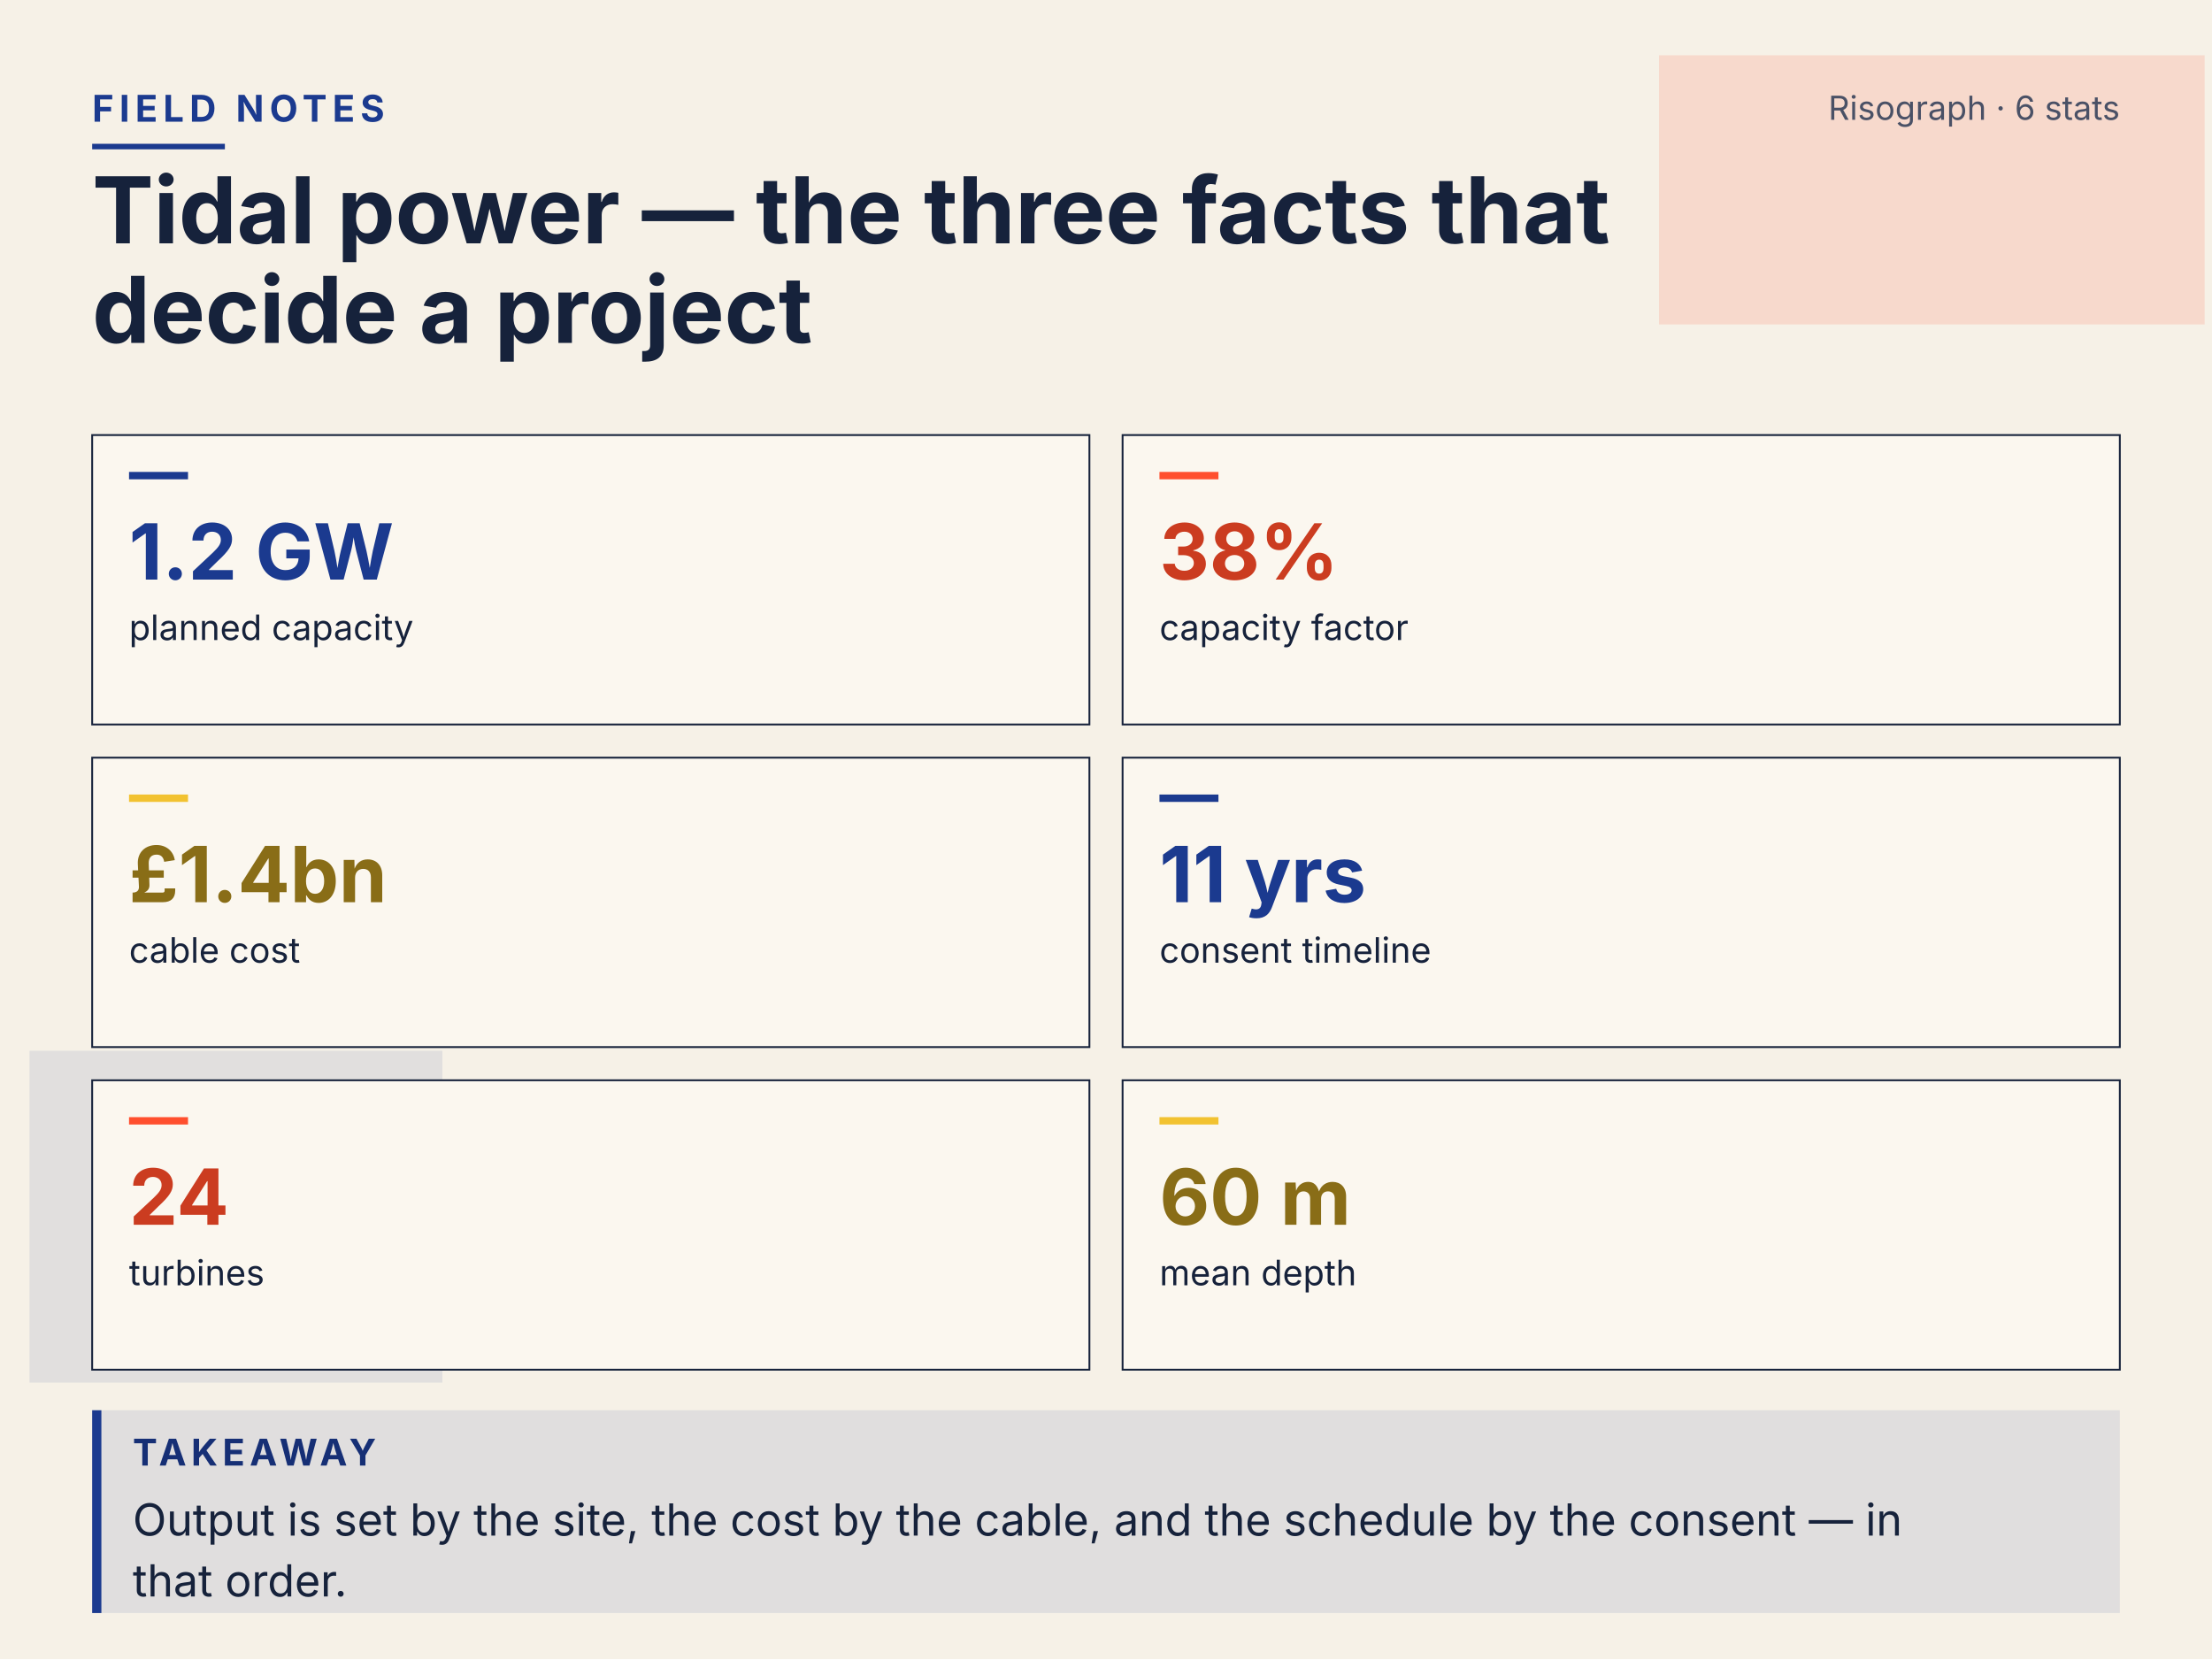
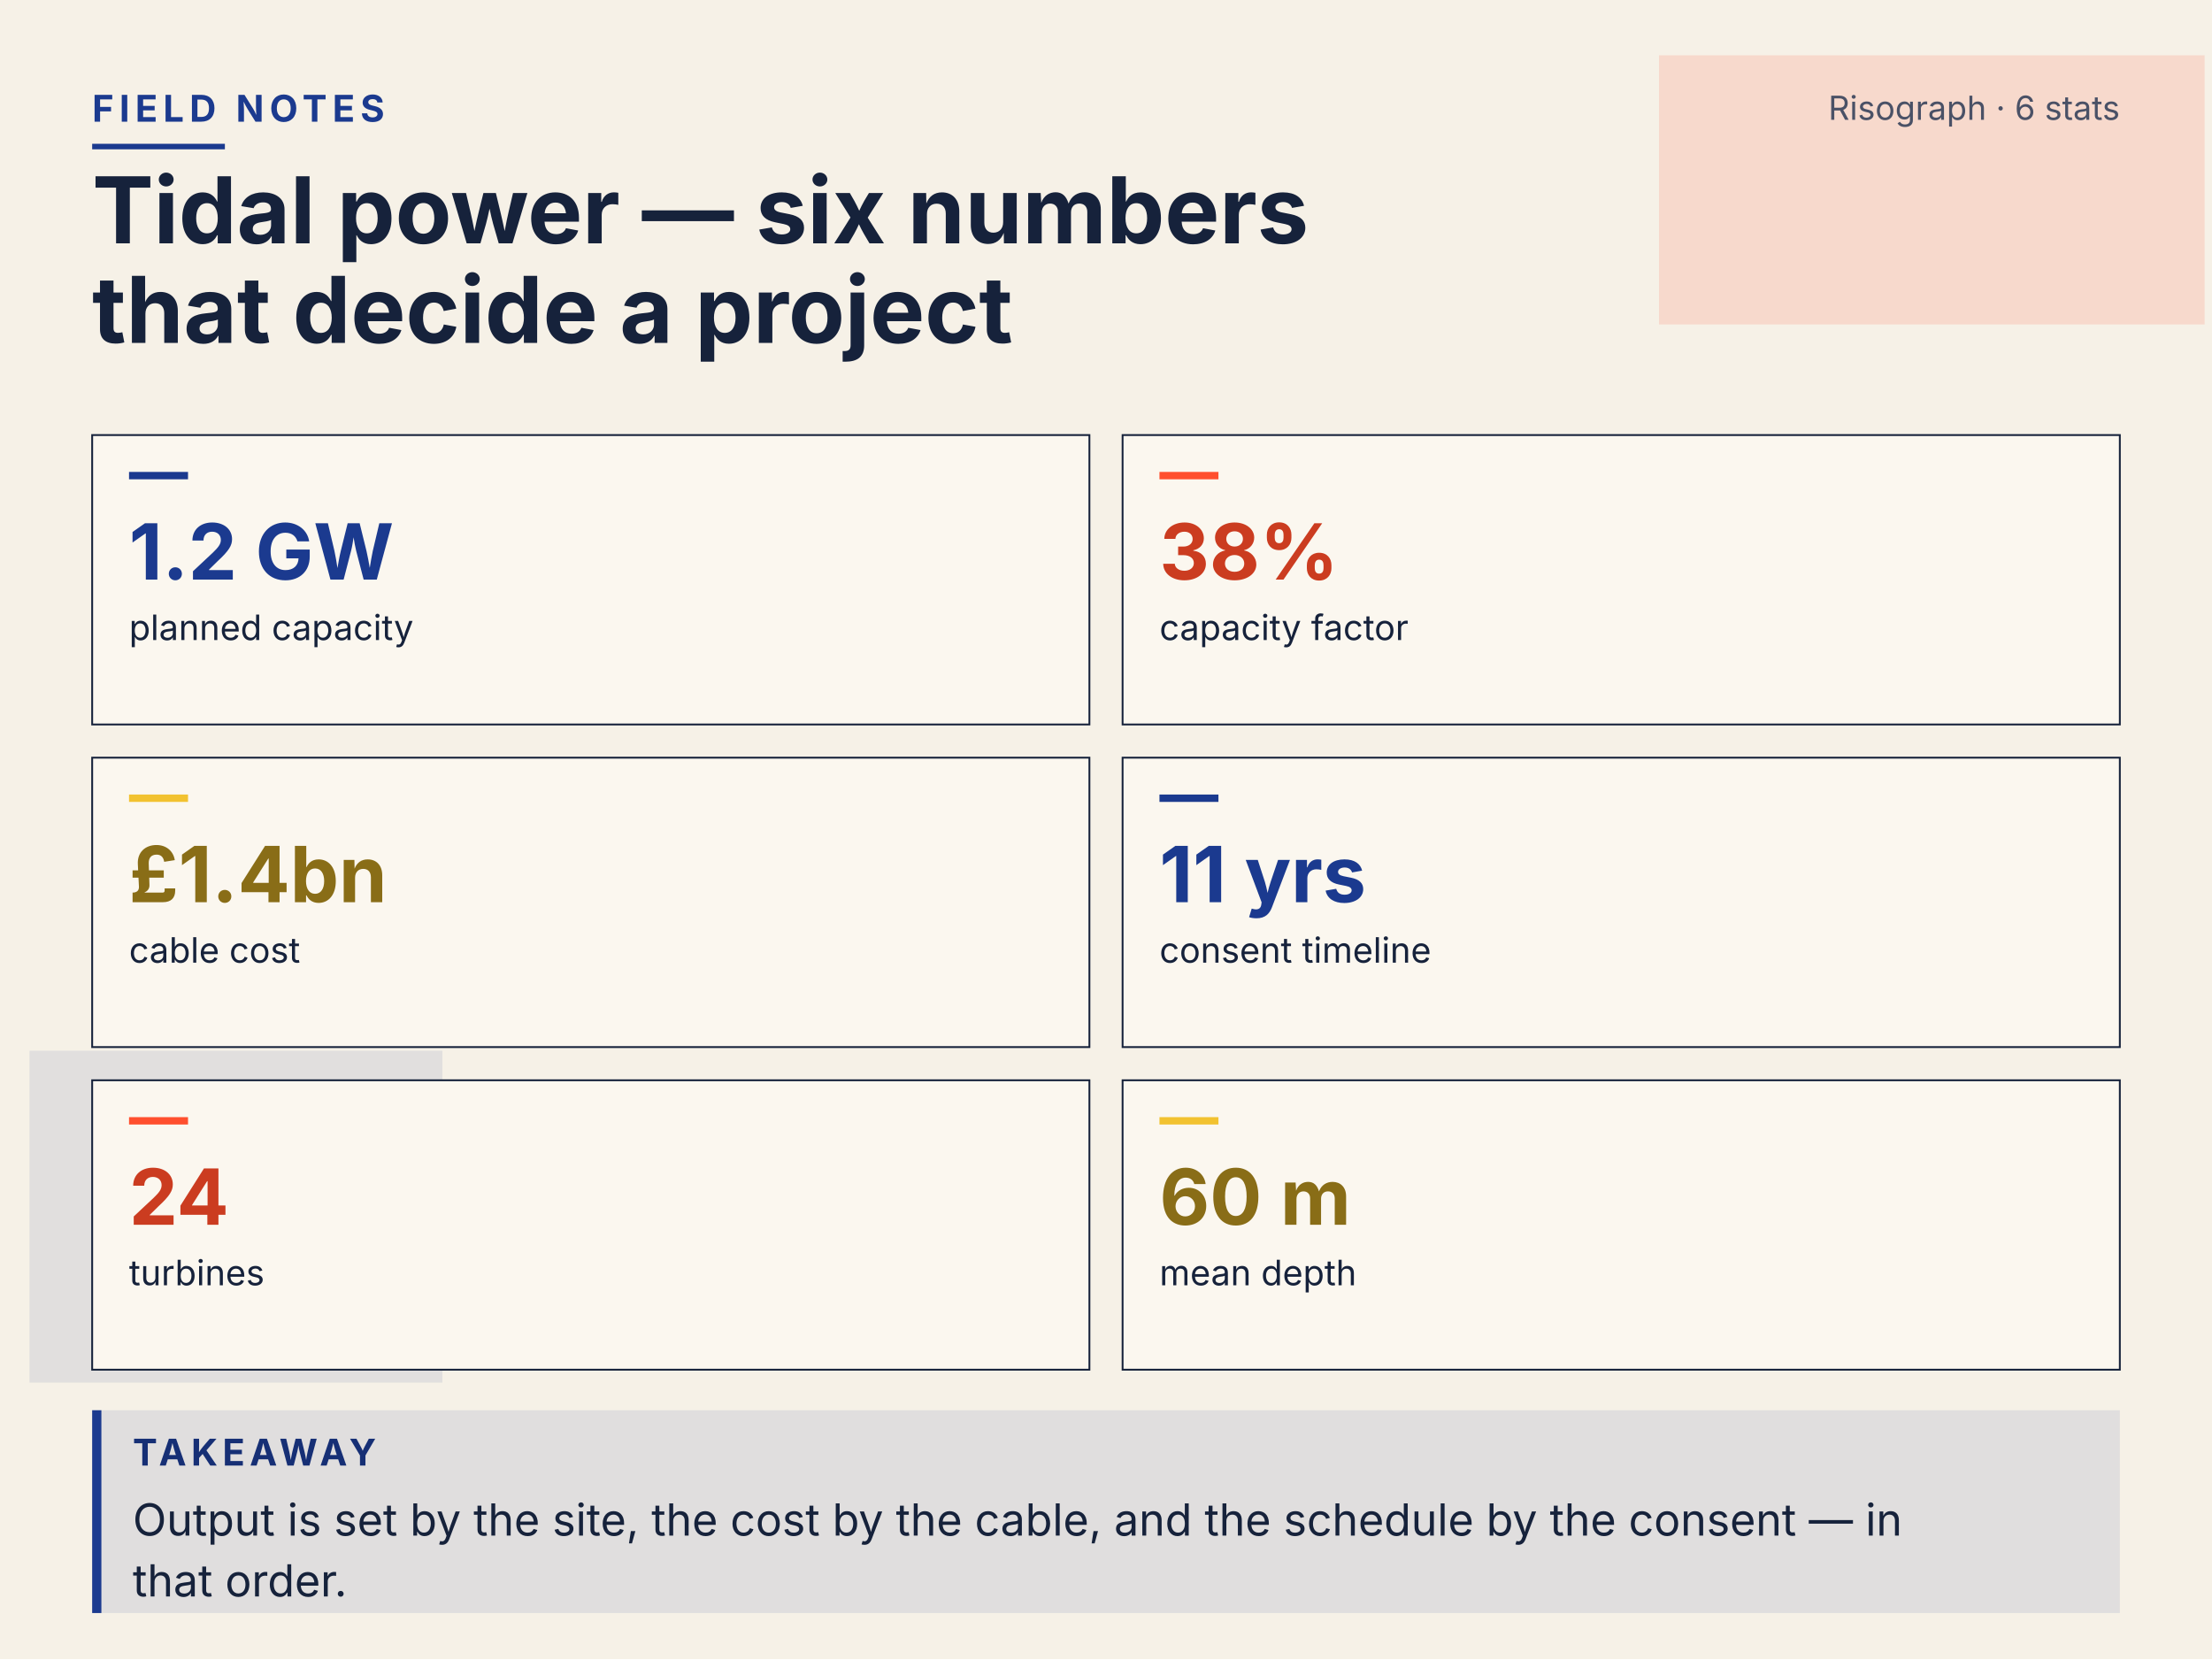
<svg xmlns="http://www.w3.org/2000/svg" width="1200" height="900" viewBox="0 0 1200 900" role="img" aria-labelledby="gfx-title gfx-desc" data-template="infographic" data-preset="risograph" data-detail="standard">
  <defs />
  <rect x="0.0" y="0.0" width="1200.0" height="900.0" fill="#f6f1e7" />
  <rect x="900.0" y="30.0" width="296.0" height="146.0" fill="#ff4f2e" opacity="0.15" />
  <rect x="16.0" y="570.0" width="224.0" height="180.0" fill="#1b3a8f" opacity="0.10" />
  <text x="50.0" y="66.0" font-family="'Inter var','Inter','DejaVu Sans','Helvetica Neue',Arial,sans-serif" font-size="20" font-weight="700" fill="#1b3a8f" letter-spacing="3">FIELD NOTES</text>
  <rect x="50.0" y="78.0" width="72.0" height="3.0" fill="#1b3a8f" />
  <text x="1150.0" y="65.0" font-family="'Inter var','Inter','DejaVu Sans','Helvetica Neue',Arial,sans-serif" font-size="18" font-weight="400" fill="#4a5166" text-anchor="end">Risograph · 6 stats</text>
-   <text x="50.0" y="132.0" font-family="'Inter var','Inter','DejaVu Sans','Helvetica Neue',Arial,sans-serif" font-size="50" font-weight="700" fill="#16223b">Tidal power — the three facts that</text>
-   <text x="50.0" y="186.0" font-family="'Inter var','Inter','DejaVu Sans','Helvetica Neue',Arial,sans-serif" font-size="50" font-weight="700" fill="#16223b">decide a project</text>
+   <text x="50.0" y="132.0" font-family="'Inter var','Inter','DejaVu Sans','Helvetica Neue',Arial,sans-serif" font-size="50" font-weight="700" fill="#16223b">Tidal power — six numbers</text>
+   <text x="50.0" y="186.0" font-family="'Inter var','Inter','DejaVu Sans','Helvetica Neue',Arial,sans-serif" font-size="50" font-weight="700" fill="#16223b">that decide a project</text>
  <rect x="50.0" y="236.0" width="541.0" height="157.0" fill="#fbf7ef" />
  <rect x="50.0" y="236.0" width="541.0" height="157.0" fill="none" stroke="#16223b" stroke-width="1" />
  <rect x="70.0" y="256.0" width="32.0" height="4.0" fill="#1b3a8f" />
-   <text x="70.0" y="314.4" font-family="'Inter var','Inter','DejaVu Sans','Helvetica Neue',Arial,sans-serif" font-size="42" font-weight="700" fill="#1b3a8f">1.2 GW</text>
+   <text x="70.0" y="314.4" font-family="'Inter var','Inter','DejaVu Sans','Helvetica Neue',Arial,sans-serif" font-size="42" font-weight="700" fill="#1b3a8f" font-feature-settings="'tnum' 1">1.2 GW</text>
  <text x="70.0" y="347.2" font-family="'Inter var','Inter','DejaVu Sans','Helvetica Neue',Arial,sans-serif" font-size="19" font-weight="400" fill="#16223b">planned capacity</text>
  <rect x="609.0" y="236.0" width="541.0" height="157.0" fill="#fbf7ef" />
  <rect x="609.0" y="236.0" width="541.0" height="157.0" fill="none" stroke="#16223b" stroke-width="1" />
  <rect x="629.0" y="256.0" width="32.0" height="4.0" fill="#ff4f2e" />
-   <text x="629.0" y="314.4" font-family="'Inter var','Inter','DejaVu Sans','Helvetica Neue',Arial,sans-serif" font-size="42" font-weight="700" fill="#cb3c20">38%</text>
+   <text x="629.0" y="314.4" font-family="'Inter var','Inter','DejaVu Sans','Helvetica Neue',Arial,sans-serif" font-size="42" font-weight="700" fill="#cb3c20" font-feature-settings="'tnum' 1">38%</text>
  <text x="629.0" y="347.2" font-family="'Inter var','Inter','DejaVu Sans','Helvetica Neue',Arial,sans-serif" font-size="19" font-weight="400" fill="#16223b">capacity factor</text>
  <rect x="50.0" y="411.0" width="541.0" height="157.0" fill="#fbf7ef" />
  <rect x="50.0" y="411.0" width="541.0" height="157.0" fill="none" stroke="#16223b" stroke-width="1" />
  <rect x="70.0" y="431.0" width="32.0" height="4.0" fill="#f2c230" />
-   <text x="70.0" y="489.4" font-family="'Inter var','Inter','DejaVu Sans','Helvetica Neue',Arial,sans-serif" font-size="42" font-weight="700" fill="#896d17">£1.4bn</text>
+   <text x="70.0" y="489.4" font-family="'Inter var','Inter','DejaVu Sans','Helvetica Neue',Arial,sans-serif" font-size="42" font-weight="700" fill="#896d17" font-feature-settings="'tnum' 1">£1.4bn</text>
  <text x="70.0" y="522.2" font-family="'Inter var','Inter','DejaVu Sans','Helvetica Neue',Arial,sans-serif" font-size="19" font-weight="400" fill="#16223b">cable cost</text>
  <rect x="609.0" y="411.0" width="541.0" height="157.0" fill="#fbf7ef" />
  <rect x="609.0" y="411.0" width="541.0" height="157.0" fill="none" stroke="#16223b" stroke-width="1" />
  <rect x="629.0" y="431.0" width="32.0" height="4.0" fill="#1b3a8f" />
-   <text x="629.0" y="489.4" font-family="'Inter var','Inter','DejaVu Sans','Helvetica Neue',Arial,sans-serif" font-size="42" font-weight="700" fill="#1b3a8f">11 yrs</text>
+   <text x="629.0" y="489.4" font-family="'Inter var','Inter','DejaVu Sans','Helvetica Neue',Arial,sans-serif" font-size="42" font-weight="700" fill="#1b3a8f" font-feature-settings="'tnum' 1">11 yrs</text>
  <text x="629.0" y="522.2" font-family="'Inter var','Inter','DejaVu Sans','Helvetica Neue',Arial,sans-serif" font-size="19" font-weight="400" fill="#16223b">consent timeline</text>
  <rect x="50.0" y="586.0" width="541.0" height="157.0" fill="#fbf7ef" />
  <rect x="50.0" y="586.0" width="541.0" height="157.0" fill="none" stroke="#16223b" stroke-width="1" />
  <rect x="70.0" y="606.0" width="32.0" height="4.0" fill="#ff4f2e" />
-   <text x="70.0" y="664.4" font-family="'Inter var','Inter','DejaVu Sans','Helvetica Neue',Arial,sans-serif" font-size="42" font-weight="700" fill="#cb3c20">24</text>
+   <text x="70.0" y="664.4" font-family="'Inter var','Inter','DejaVu Sans','Helvetica Neue',Arial,sans-serif" font-size="42" font-weight="700" fill="#cb3c20" font-feature-settings="'tnum' 1">24</text>
  <text x="70.0" y="697.2" font-family="'Inter var','Inter','DejaVu Sans','Helvetica Neue',Arial,sans-serif" font-size="19" font-weight="400" fill="#16223b">turbines</text>
  <rect x="609.0" y="586.0" width="541.0" height="157.0" fill="#fbf7ef" />
  <rect x="609.0" y="586.0" width="541.0" height="157.0" fill="none" stroke="#16223b" stroke-width="1" />
  <rect x="629.0" y="606.0" width="32.0" height="4.0" fill="#f2c230" />
-   <text x="629.0" y="664.4" font-family="'Inter var','Inter','DejaVu Sans','Helvetica Neue',Arial,sans-serif" font-size="42" font-weight="700" fill="#896d17">60 m</text>
+   <text x="629.0" y="664.4" font-family="'Inter var','Inter','DejaVu Sans','Helvetica Neue',Arial,sans-serif" font-size="42" font-weight="700" fill="#896d17" font-feature-settings="'tnum' 1">60 m</text>
  <text x="629.0" y="697.2" font-family="'Inter var','Inter','DejaVu Sans','Helvetica Neue',Arial,sans-serif" font-size="19" font-weight="400" fill="#16223b">mean depth</text>
  <rect x="50.0" y="765.0" width="1100.0" height="110.0" fill="#e0dede" />
  <rect x="50.0" y="765.0" width="5.0" height="110.0" fill="#1b3a8f" />
  <text x="72.0" y="795.0" font-family="'Inter var','Inter','DejaVu Sans','Helvetica Neue',Arial,sans-serif" font-size="20" font-weight="700" fill="#162f75" letter-spacing="2.6">TAKEAWAY</text>
  <text x="72.0" y="833.0" font-family="'Inter var','Inter','DejaVu Sans','Helvetica Neue',Arial,sans-serif" font-size="24" font-weight="400" fill="#16223b">Output is set by the site, the cost by the cable, and the schedule by the consent — in</text>
  <text x="72.0" y="866.0" font-family="'Inter var','Inter','DejaVu Sans','Helvetica Neue',Arial,sans-serif" font-size="24" font-weight="400" fill="#16223b">that order.</text>
</svg>
